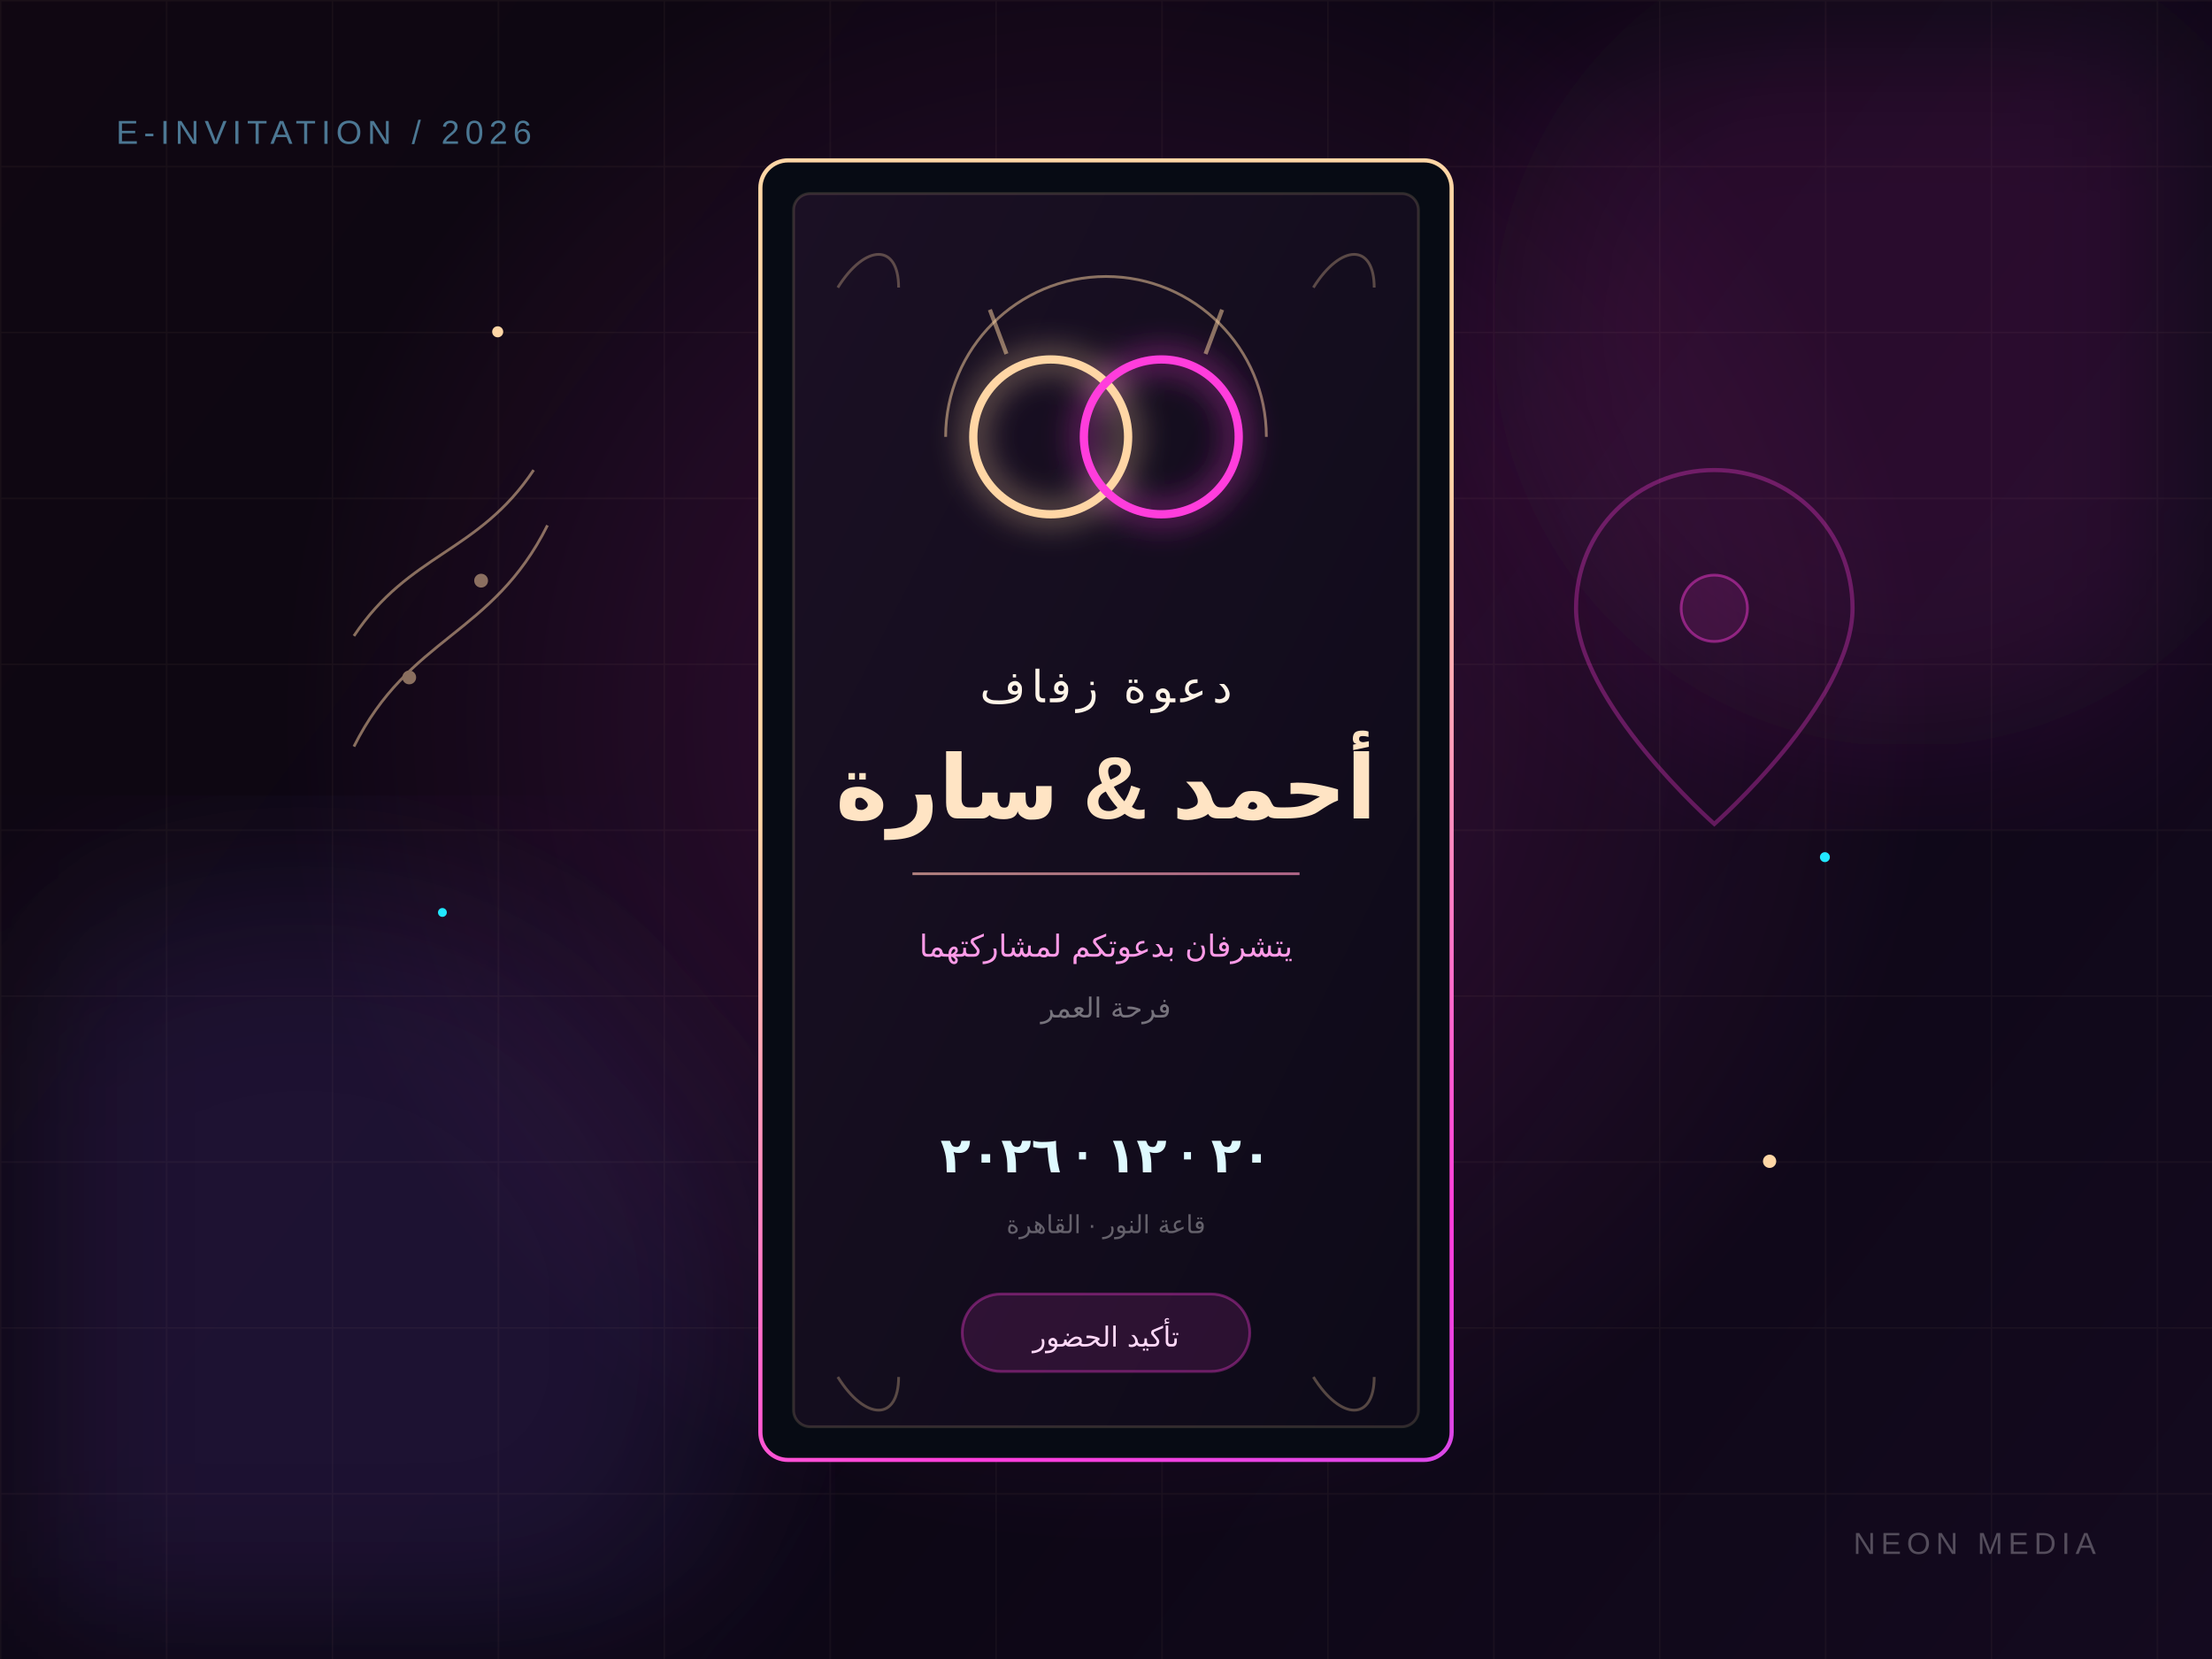
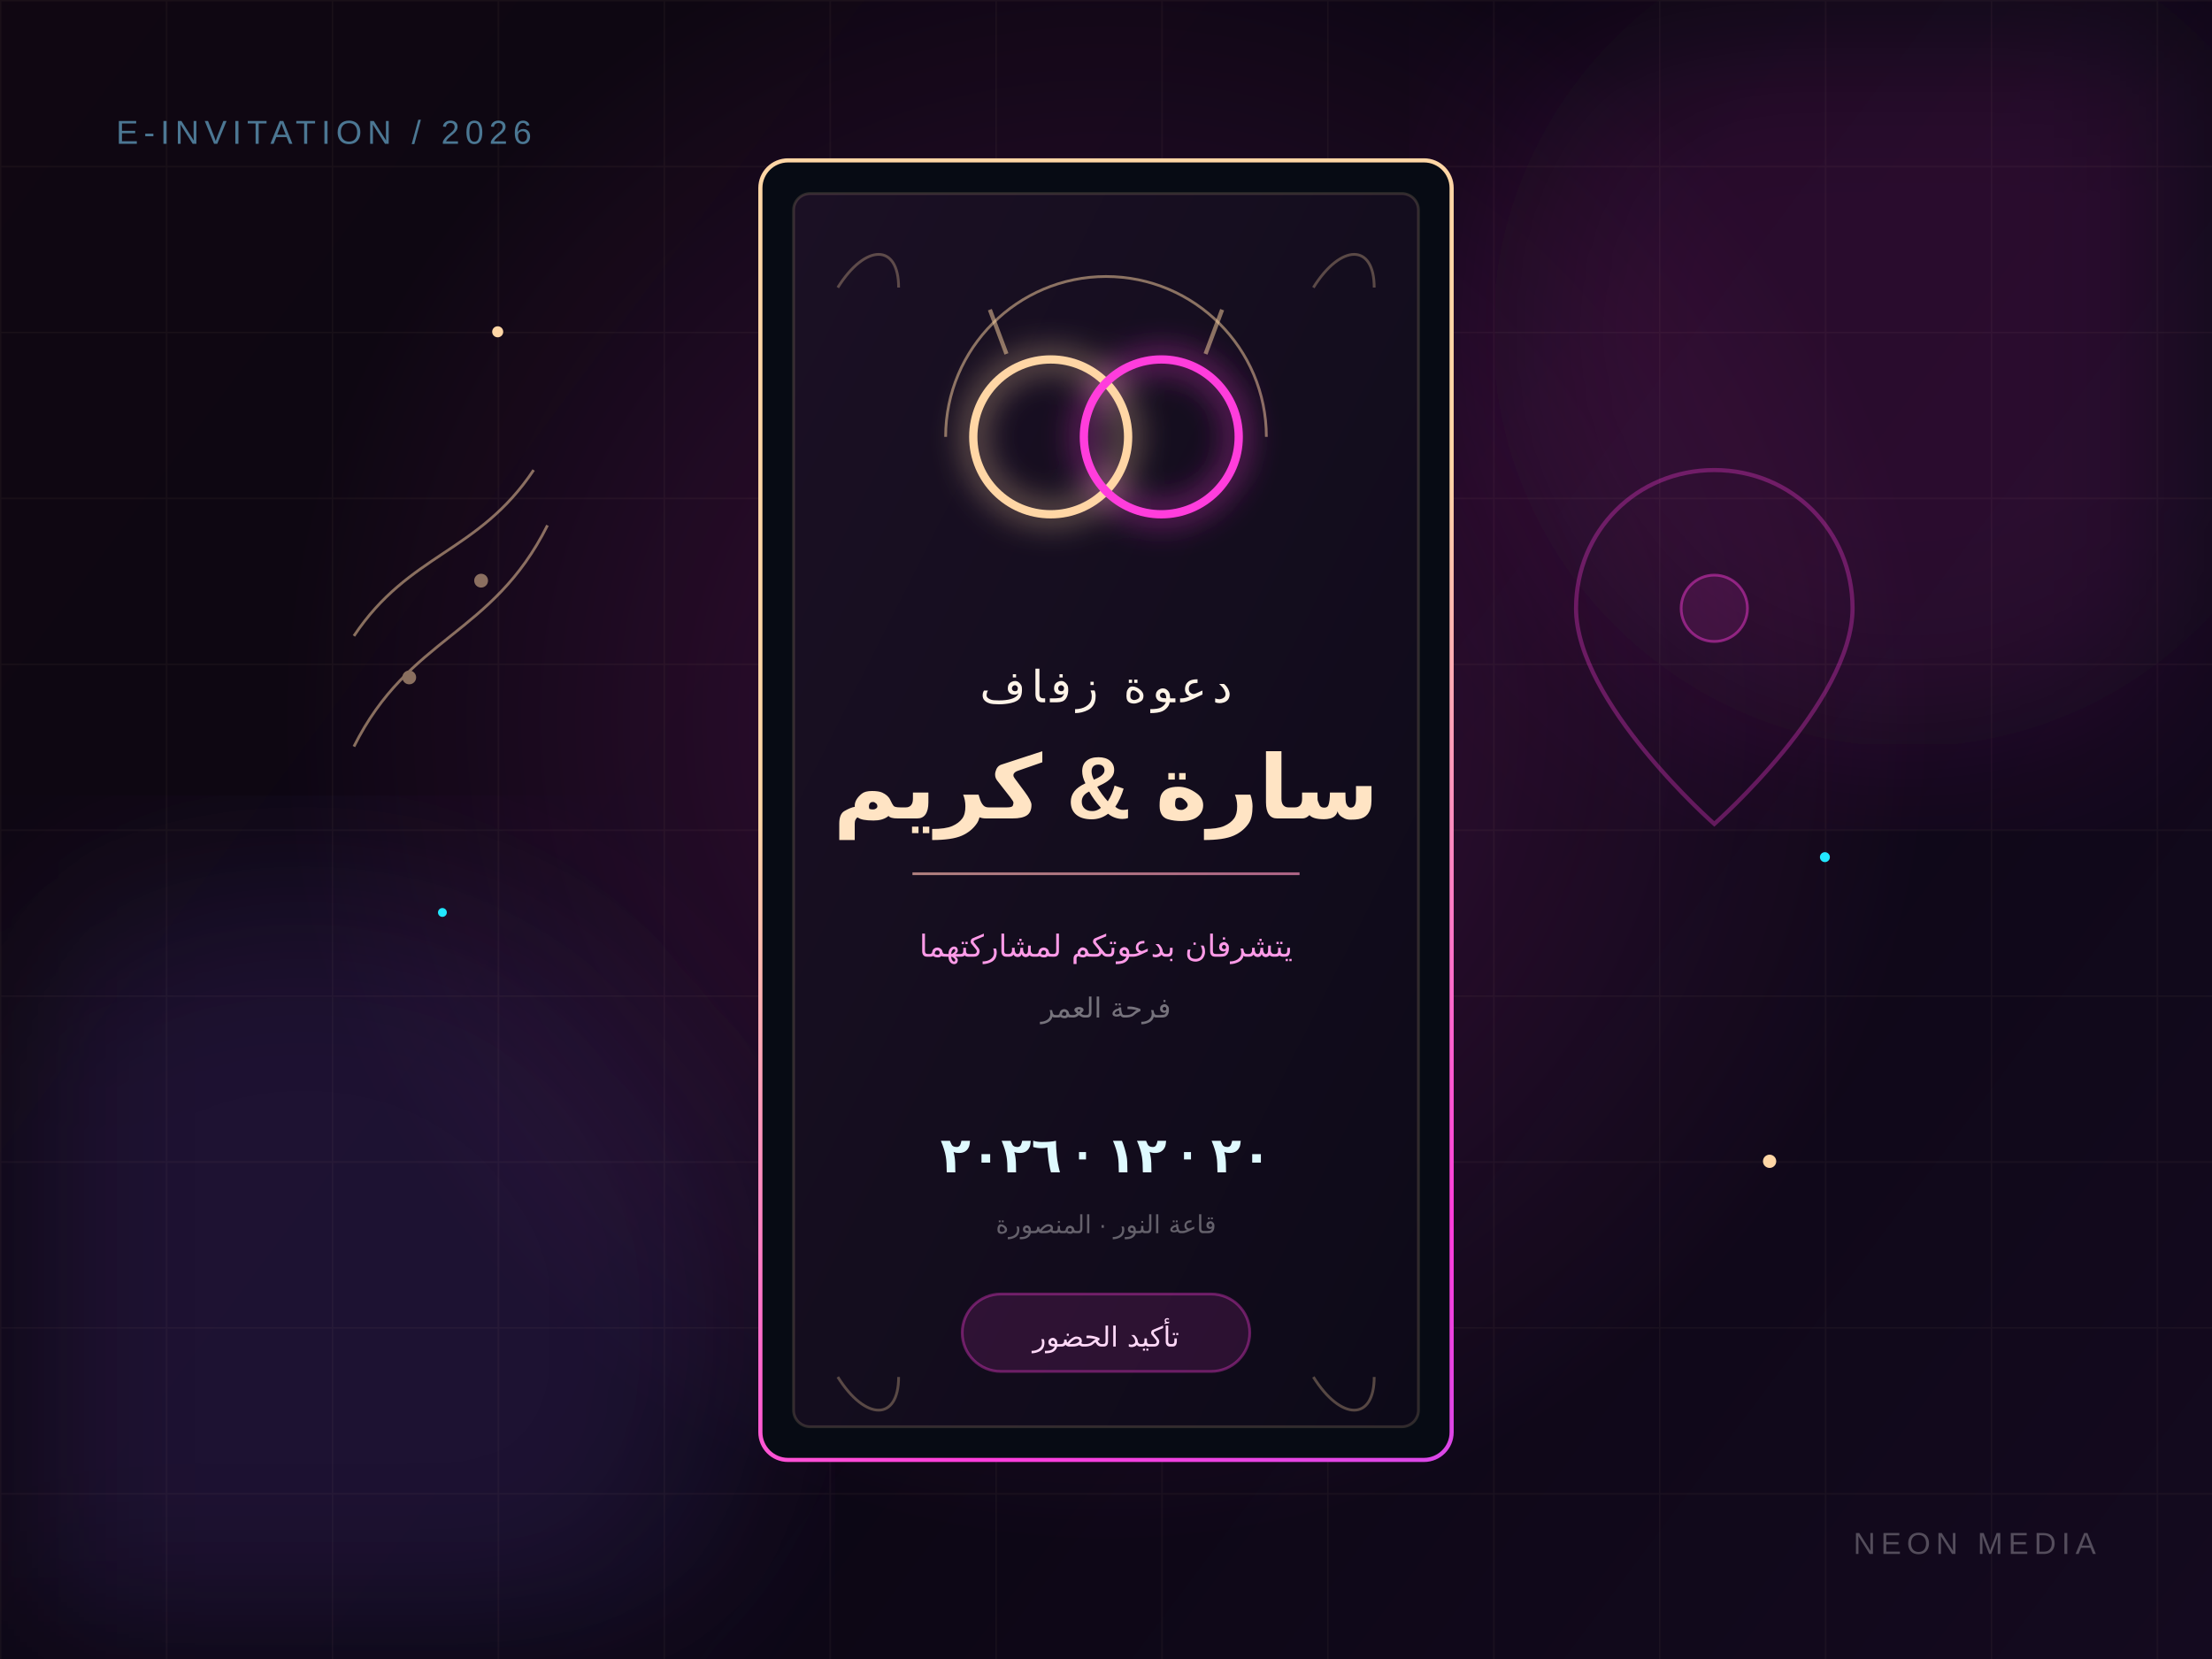
<svg xmlns="http://www.w3.org/2000/svg" viewBox="0 0 800 600" width="800" height="600" role="img" aria-label="مشروع دعوة زفاف إلكترونية">
  <defs>
    <linearGradient id="w1" x1="0" y1="0" x2="800" y2="600" gradientUnits="userSpaceOnUse">
      <stop stop-color="#100712" />
      <stop offset=".5" stop-color="#0b0613" />
      <stop offset="1" stop-color="#140a1f" />
    </linearGradient>
    <linearGradient id="w2" x1="290" y1="90" x2="510" y2="520" gradientUnits="userSpaceOnUse">
      <stop stop-color="#ffd6a5" />
      <stop offset=".5" stop-color="#ff3ddc" />
      <stop offset="1" stop-color="#8b5cff" />
    </linearGradient>
    <linearGradient id="w3" x1="0" y1="0" x2="1" y2="1">
      <stop stop-color="#1b1024" />
      <stop offset="1" stop-color="#0d0a18" />
    </linearGradient>
    <radialGradient id="w4" cx="0" cy="0" r="1" gradientTransform="translate(400 260) rotate(90) scale(300)" gradientUnits="userSpaceOnUse">
      <stop stop-color="#ff3ddc" stop-opacity=".18" />
      <stop offset="1" stop-color="#ff3ddc" stop-opacity="0" />
    </radialGradient>
    <filter id="w5" x="-50%" y="-50%" width="200%" height="200%">
      <feGaussianBlur stdDeviation="6" result="b" />
      <feMerge>
        <feMergeNode in="b" />
        <feMergeNode in="SourceGraphic" />
      </feMerge>
    </filter>
    <filter id="w6">
      <feGaussianBlur stdDeviation="36" />
    </filter>
    <pattern id="w7" width="60" height="60" patternUnits="userSpaceOnUse">
      <path d="M60 0H0v60" fill="none" stroke="#ffd6a5" stroke-opacity=".045" />
    </pattern>
  </defs>
  <rect width="800" height="600" fill="url(#w1)" />
  <rect width="800" height="600" fill="url(#w4)" />
  <rect width="800" height="600" fill="url(#w7)" />
  <circle cx="110" cy="480" r="160" fill="#8b5cff" fill-opacity=".13" filter="url(#w6)" />
  <circle cx="690" cy="120" r="150" fill="#ff3ddc" fill-opacity=".12" filter="url(#w6)" />
  <g transform="translate(275 58)">
    <rect width="250" height="470" rx="10" fill="#070b14" stroke="url(#w2)" stroke-width="1.5" />
    <rect x="12" y="12" width="226" height="446" rx="6" fill="url(#w3)" stroke="#ffd6a5" stroke-opacity=".16" />
    <g transform="translate(125 100)">
      <path d="M-58 0c0-32 26-58 58-58s58 26 58 58" fill="none" stroke="#ffd6a5" stroke-opacity=".5" stroke-width="1" />
      <g filter="url(#w5)">
        <circle cx="-20" cy="0" r="28" fill="none" stroke="#ffd6a5" stroke-width="3" />
        <circle cx="20" cy="0" r="28" fill="none" stroke="#ff3ddc" stroke-width="3" />
      </g>
      <path d="M-36-30 -42-46M36-30 42-46" stroke="#ffd6a5" stroke-opacity=".5" stroke-width="1.5" />
    </g>
    <text x="125" y="196" text-anchor="middle" fill="#fff4e8" font-family="Cairo, Tajawal, Arial, sans-serif" font-size="16" letter-spacing="2">دعوة زفاف</text>
-     <text x="125" y="238" text-anchor="middle" fill="#ffe4c4" font-family="Cairo, Tajawal, Arial, sans-serif" font-size="32" font-weight="800">أحمد &amp; سارة</text>
+     <text x="125" y="238" text-anchor="middle" fill="#ffe4c4" font-family="Cairo, Tajawal, Arial, sans-serif" font-size="32" font-weight="800">سارة &amp; كريم</text>
    <path d="M55 258h140" stroke="url(#w2)" stroke-opacity=".65" />
    <text x="125" y="288" text-anchor="middle" fill="#ff9be8" font-family="Tajawal, Arial, sans-serif" font-size="11">يتشرفان بدعوتكم لمشاركتهما</text>
    <text x="125" y="310" text-anchor="middle" fill="#ffffff" fill-opacity=".42" font-family="Tajawal, Arial, sans-serif" font-size="10">فرحة العمر</text>
    <g transform="translate(125 366)">
      <text x="0" y="0" text-anchor="middle" fill="#dffaff" font-family="Cairo, Arial, sans-serif" font-size="18" font-weight="700">٢٠ · ١٢ · ٢٠٢٦</text>
-       <text x="0" y="22" text-anchor="middle" fill="#ffffff" fill-opacity=".35" font-family="Tajawal, Arial, sans-serif" font-size="9">قاعة النور · القاهرة</text>
+       <text x="0" y="22" text-anchor="middle" fill="#ffffff" fill-opacity=".35" font-family="Tajawal, Arial, sans-serif" font-size="9">قاعة النور · المنصورة</text>
    </g>
    <g transform="translate(125 424)">
      <rect x="-52" y="-14" width="104" height="28" rx="14" fill="#ff3ddc" fill-opacity=".12" stroke="#ff3ddc" stroke-opacity=".35" />
      <text x="0" y="5" text-anchor="middle" fill="#ffd9f8" font-family="Tajawal, Arial, sans-serif" font-size="10">تأكيد الحضور</text>
    </g>
    <g stroke="#ffd6a5" stroke-opacity=".3" fill="none">
      <path d="M28 46c10-16 22-16 22 0M200 46c10-16 22-16 22 0" />
      <path d="M28 440c10 16 22 16 22 0M200 440c10 16 22 16 22 0" />
    </g>
  </g>
  <g transform="translate(620 210)" opacity=".9">
    <path d="M0-40c28 0 50 22 50 50 0 34-50 78-50 78s-50-44-50-78c0-28 22-50 50-50Z" fill="none" stroke="#ff3ddc" stroke-opacity=".35" stroke-width="1.5" />
    <circle cx="0" cy="10" r="12" fill="#ff3ddc" fill-opacity=".12" stroke="#ff3ddc" stroke-opacity=".5" />
  </g>
  <g transform="translate(128 190)" opacity=".5" fill="none" stroke="#ffd6a5">
    <path d="M0 80C20 40 50 40 70 0M0 40c20-30 45-30 65-60" stroke-width="1" />
    <circle cx="20" cy="55" r="2" fill="#ffd6a5" />
    <circle cx="46" cy="20" r="2" fill="#ffd6a5" />
  </g>
  <g fill="#ffd6a5">
    <circle cx="180" cy="120" r="2" />
    <circle cx="640" cy="420" r="2.4" />
  </g>
  <g fill="#22e7ff">
    <circle cx="160" cy="330" r="1.6" />
    <circle cx="660" cy="310" r="1.8" />
  </g>
  <text x="42" y="52" fill="#7dd3fc" fill-opacity=".55" font-family="Tajawal, Arial, sans-serif" font-size="12" letter-spacing="2">E-INVITATION / 2026</text>
  <text x="758" y="562" text-anchor="end" fill="#ffffff" fill-opacity=".28" font-family="Tajawal, Arial, sans-serif" font-size="11" letter-spacing="2">NEON MEDIA</text>
</svg>
